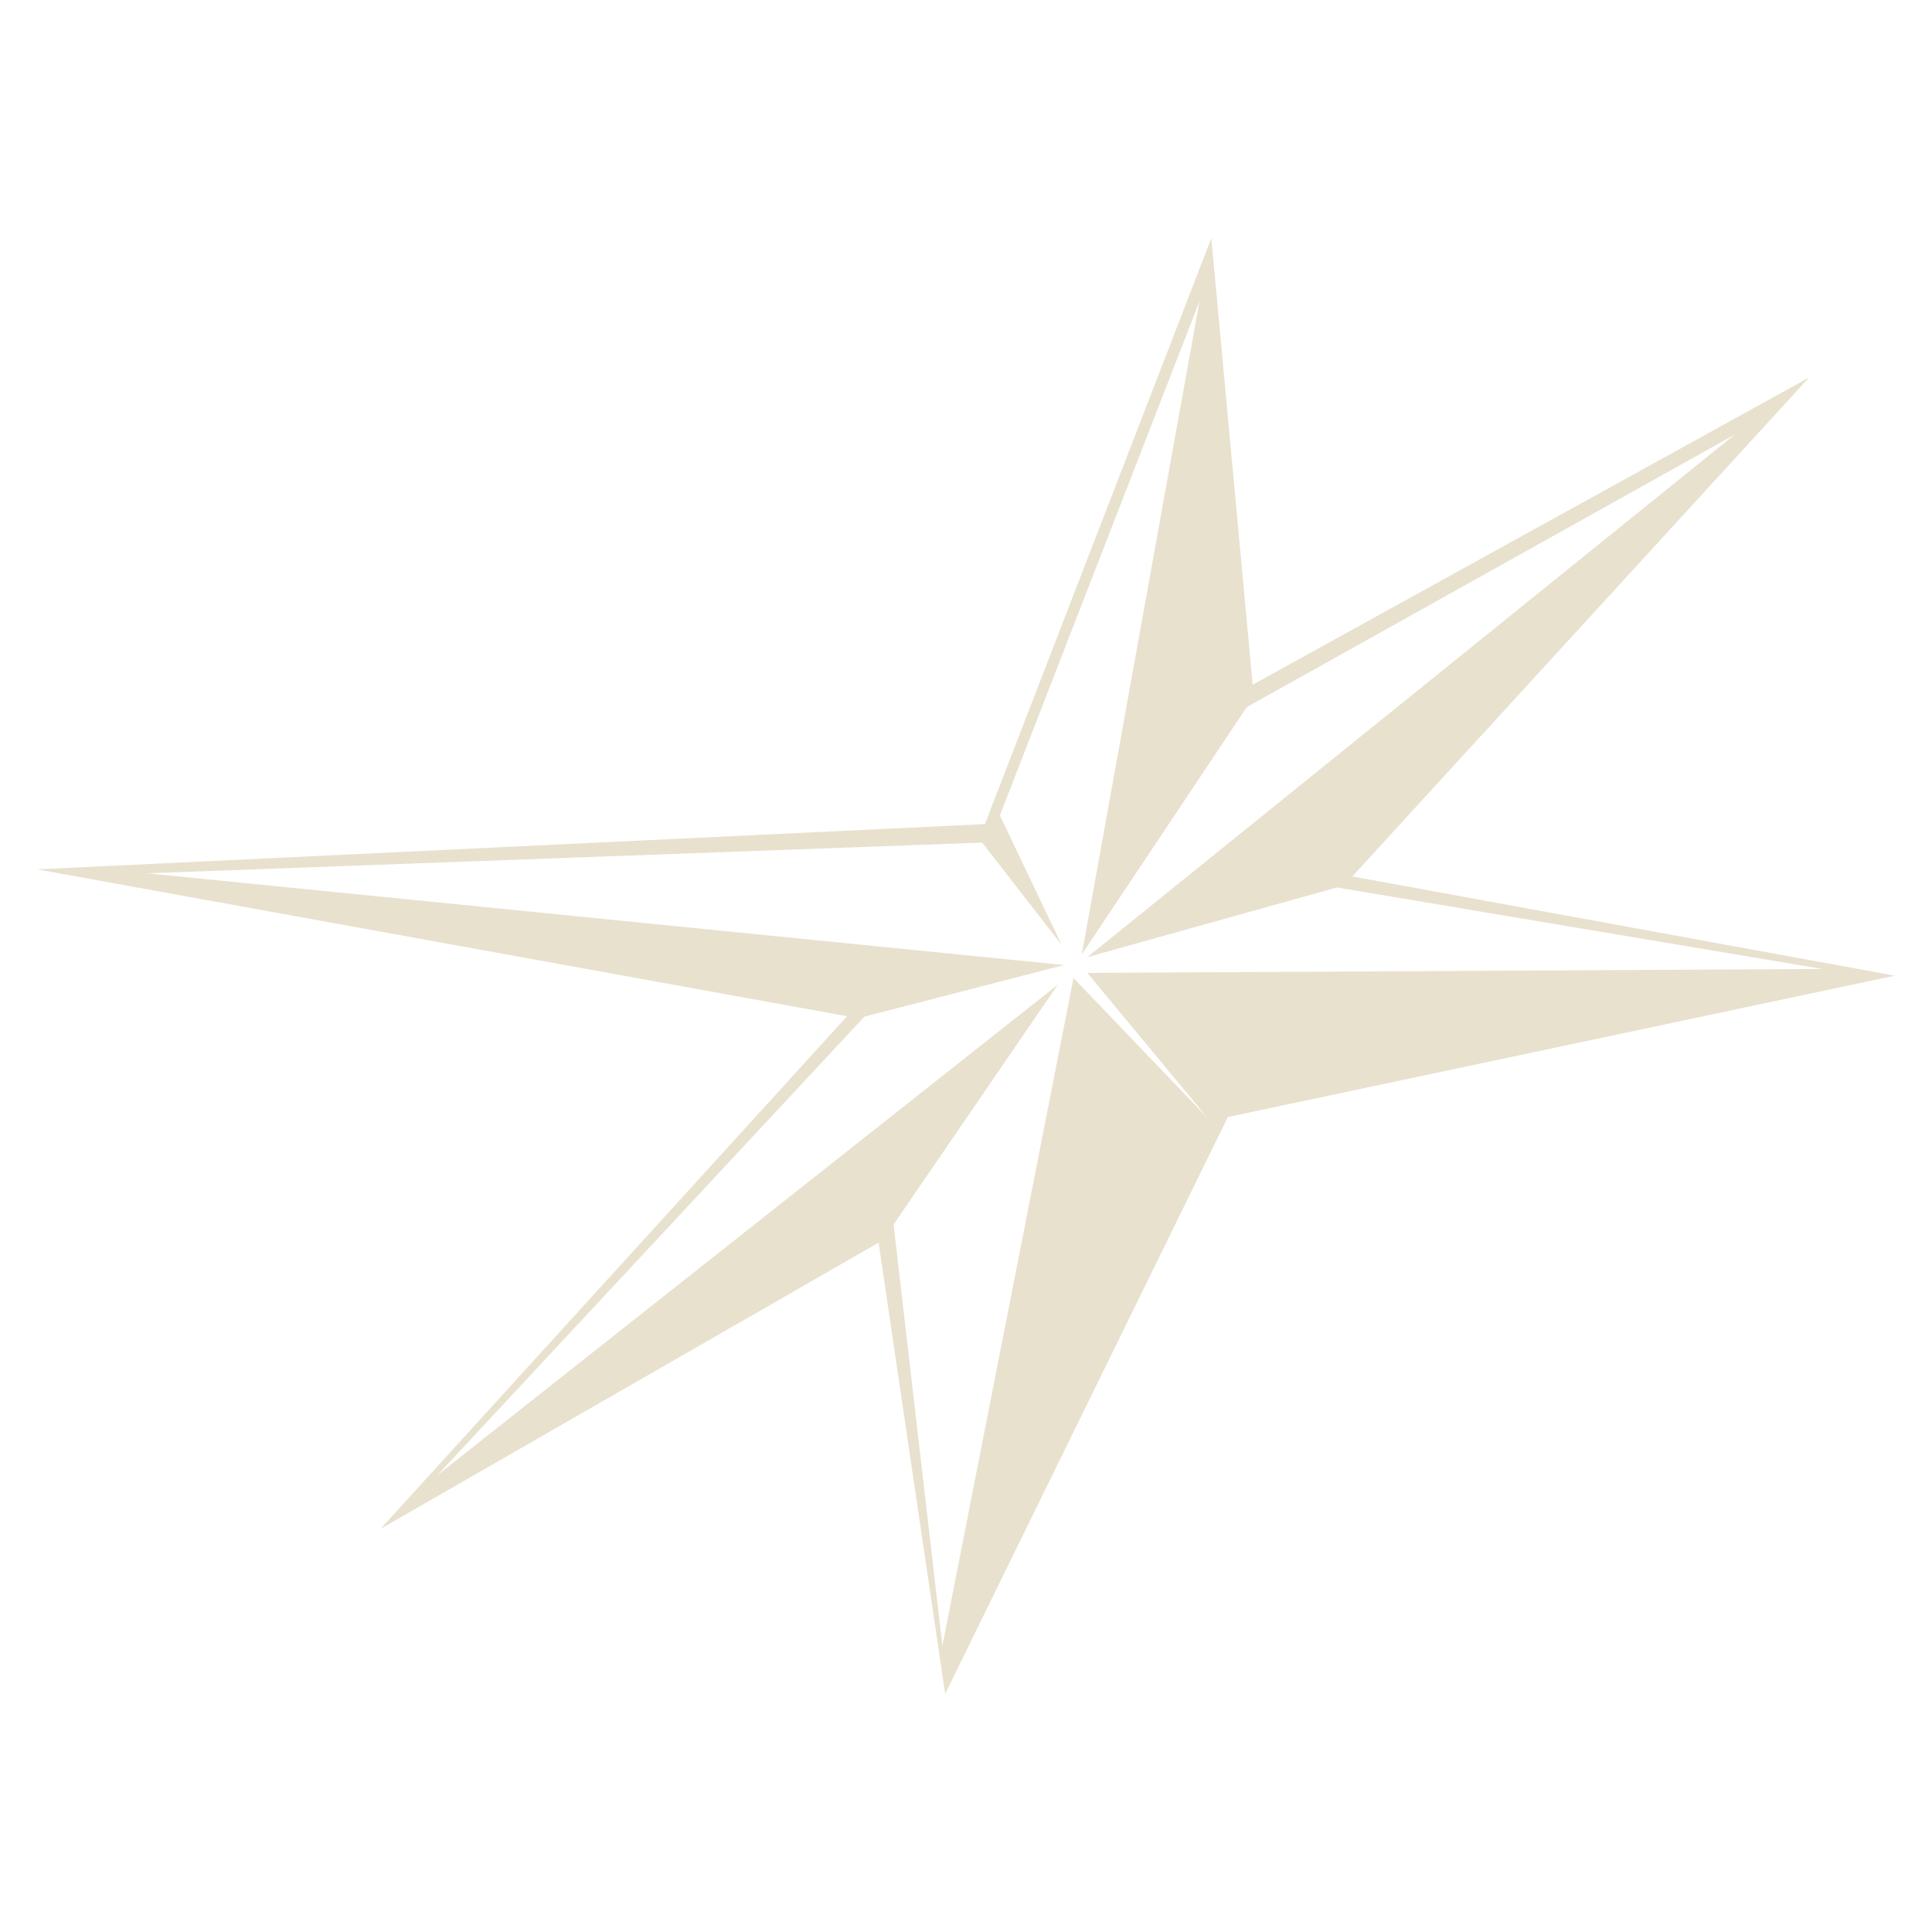
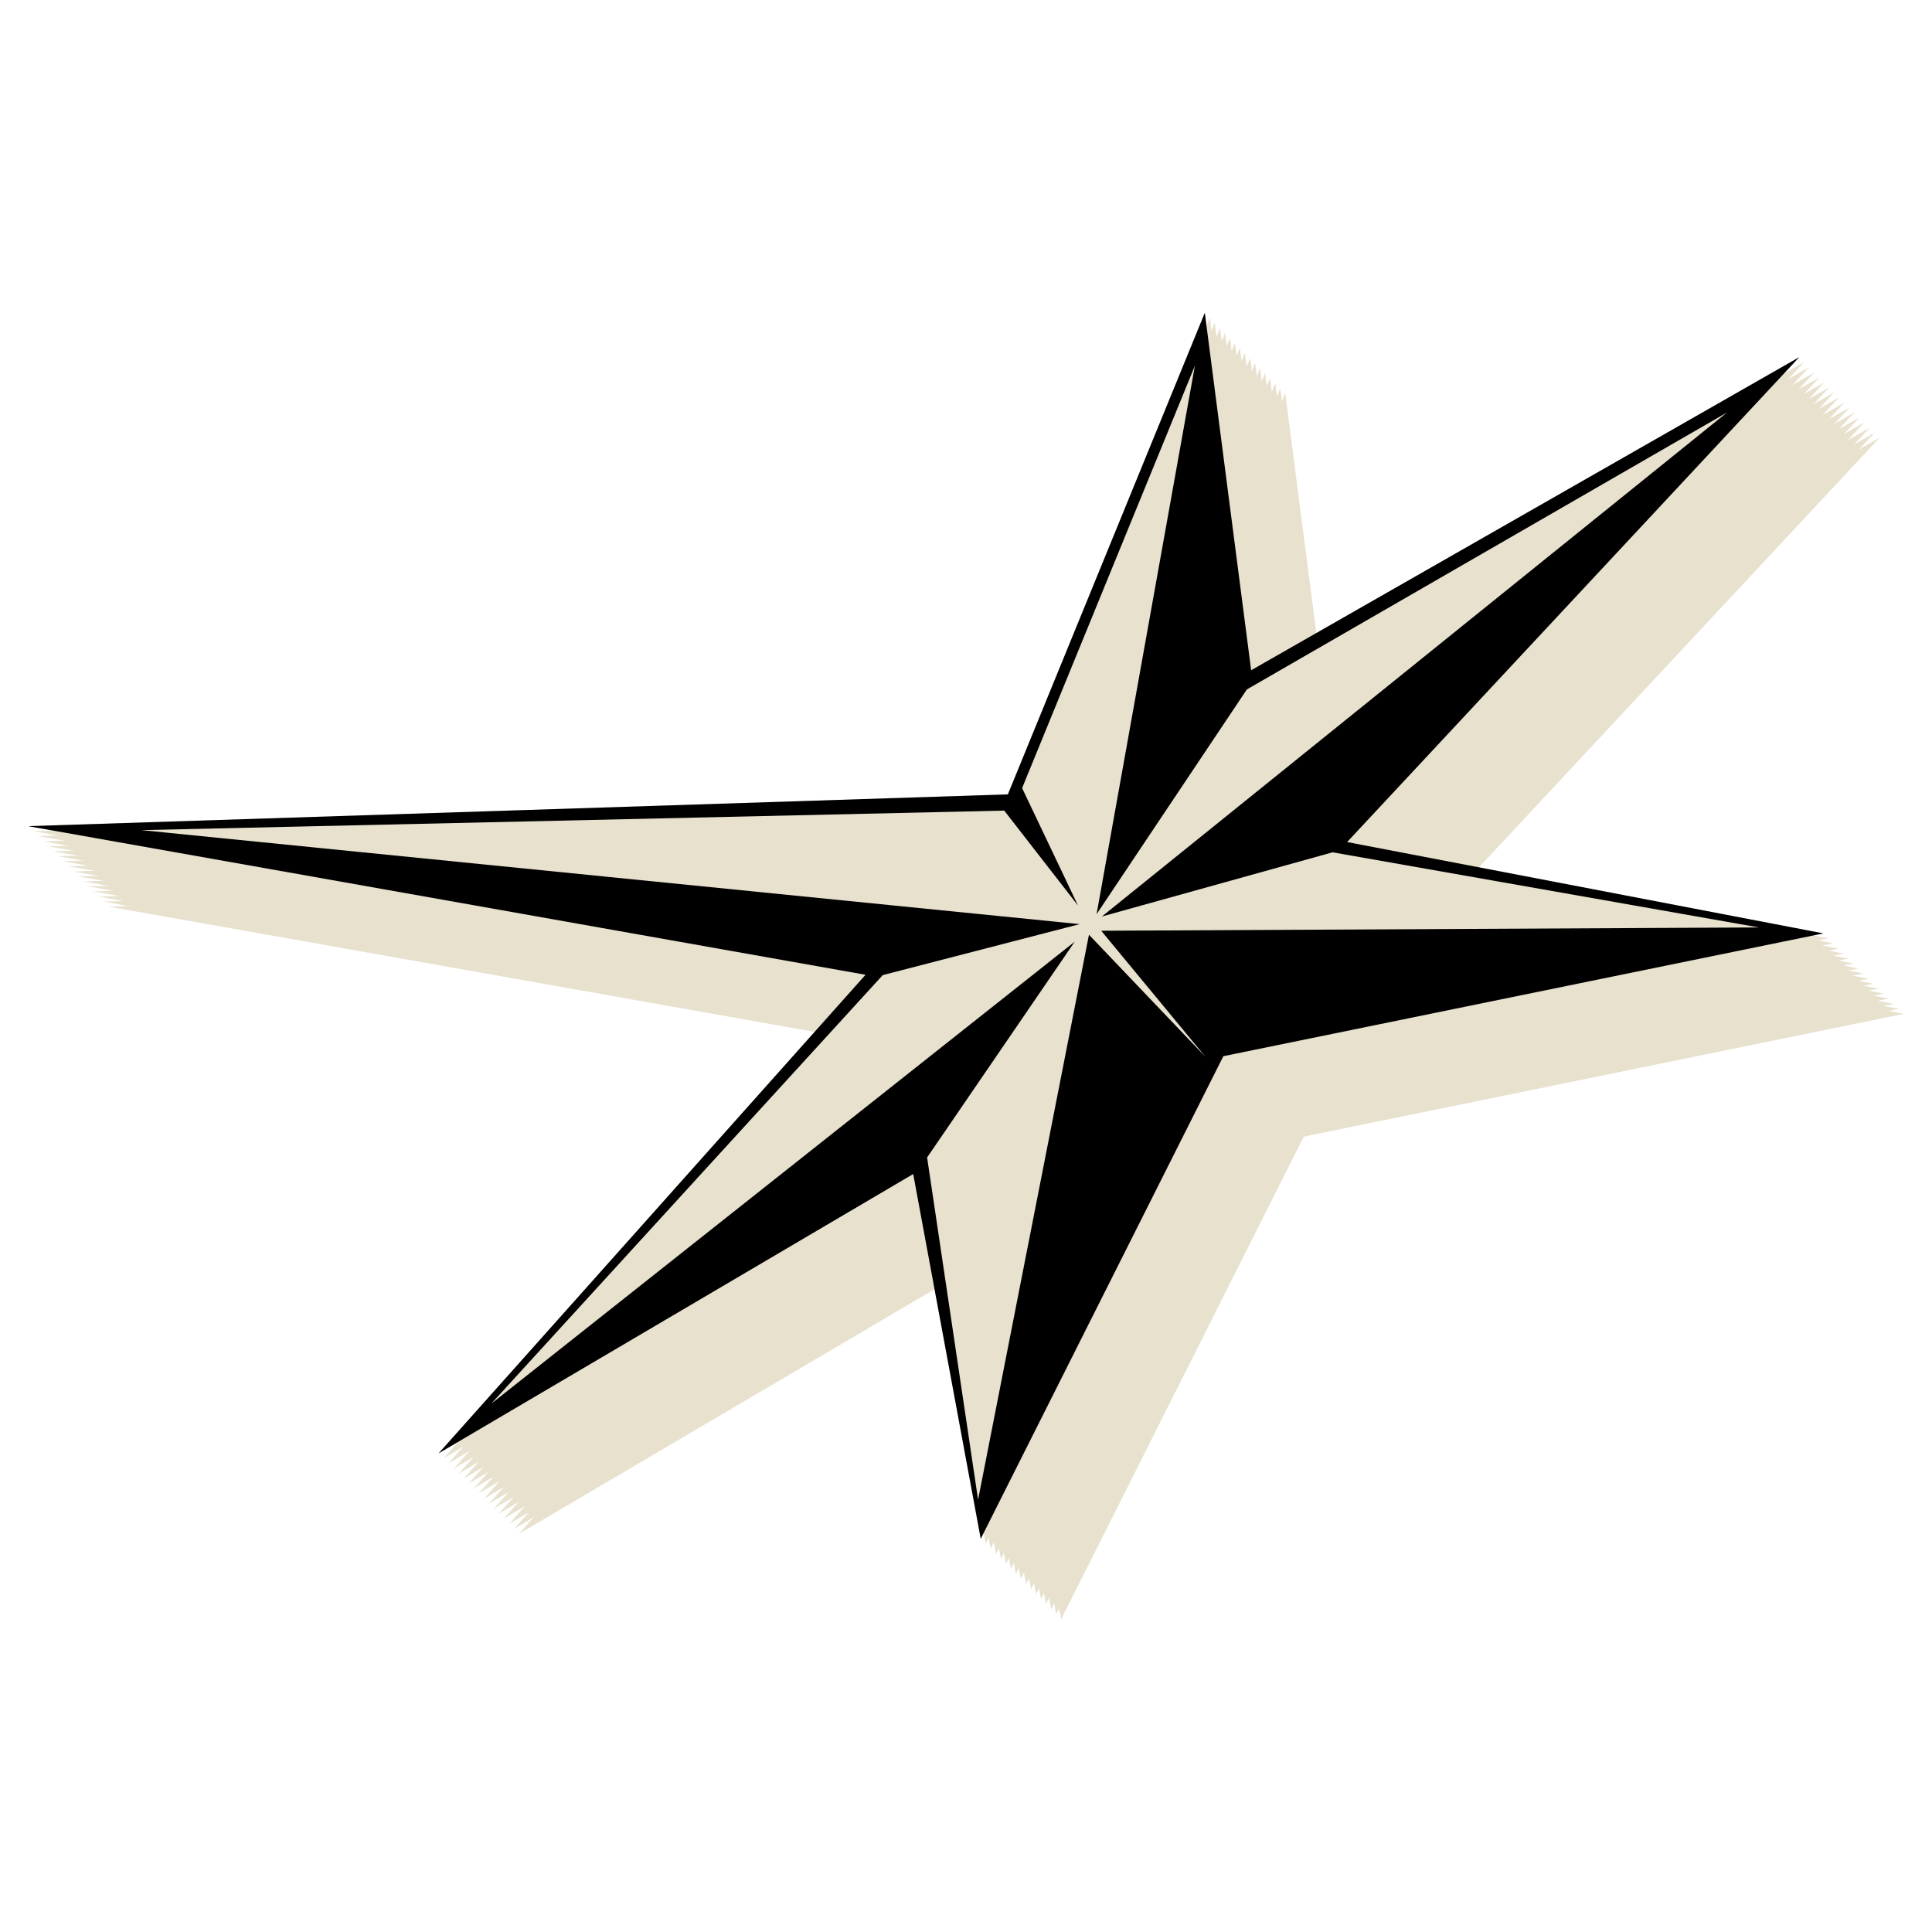
- <svg xmlns="http://www.w3.org/2000/svg" viewBox="458.36 372.51 490.67 490.67" width="491" height="491">
-   <path d="M 917.8,468.4 L 776.5,546.4 L 766,433 L 708.5,581.8 L 467.8,593.3 L 673.5,630.6 L 555,760.8 L 681.5,688.1 L 698.4,802.7 L 770.2,656.2 L 939.6,620.3 L 801.8,595.1 Z M 898.9,482.9 L 734.5,615.6 L 797.9,597.9 L 921.2,618.6 L 734.5,619.6 L 765.1,656.5 L 731,620.9 L 697.7,790.5 L 685.3,683.5 L 727,622.6 L 569.4,747.2 L 677.9,630.7 L 728.6,617.6 L 495.7,594.3 L 707.8,586.5 L 728,612.5 L 712.3,579.6 L 763,449 L 733.1,614.9 L 775,552.1 Z" fill="#e8e1ce" fill-rule="evenodd" clip-rule="evenodd" />
+ <svg xmlns="http://www.w3.org/2000/svg" viewBox="402.0 338.5 583.7 583.7" width="512" height="512">
+   <path d="M 969.9,470.7 L 804.3,565.3 L 790.3,457.3 L 730.8,602.8 L 434.8,612.4 L 687.8,657.3 L 558.8,801.9 L 702.2,717.5 L 722.6,827.7 L 795.9,681.9 L 977.2,644.8 L 833.3,617.2 Z" fill="#e8e1ce" />
+   <path d="M 968.4,469.2 L 802.8,563.8 L 788.8,455.8 L 729.3,601.3 L 433.3,610.9 L 686.3,655.8 L 557.3,800.4 L 700.7,716.0 L 721.1,826.2 L 794.4,680.4 L 975.7,643.3 L 831.8,615.7 Z" fill="#e8e1ce" />
+   <path d="M 966.9,467.7 L 801.3,562.3 L 787.3,454.3 L 727.8,599.8 L 431.8,609.4 L 684.8,654.3 L 555.8,798.9 L 699.2,714.5 L 719.6,824.7 L 792.9,678.9 L 974.2,641.8 L 830.3,614.2 Z" fill="#e8e1ce" />
+   <path d="M 965.3,466.1 L 799.7,560.7 L 785.7,452.7 L 726.2,598.2 L 430.2,607.8 L 683.2,652.7 L 554.2,797.3 L 697.6,712.9 L 718.0,823.1 L 791.3,677.3 L 972.6,640.2 L 828.7,612.6 Z" fill="#e8e1ce" />
+   <path d="M 963.8,464.6 L 798.2,559.2 L 784.2,451.2 L 724.7,596.7 L 428.7,606.3 L 681.7,651.2 L 552.7,795.8 L 696.1,711.4 L 716.5,821.6 L 789.8,675.8 L 971.1,638.7 L 827.2,611.1 Z" fill="#e8e1ce" />
+   <path d="M 962.3,463.1 L 796.7,557.7 L 782.7,449.7 L 723.2,595.2 L 427.2,604.8 L 680.2,649.7 L 551.2,794.3 L 694.6,709.9 L 715.0,820.1 L 788.3,674.3 L 969.6,637.2 L 825.7,609.6 Z" fill="#e8e1ce" />
+   <path d="M 960.8,461.6 L 795.2,556.2 L 781.2,448.2 L 721.7,593.7 L 425.7,603.3 L 678.7,648.2 L 549.7,792.8 L 693.1,708.4 L 713.5,818.6 L 786.8,672.8 L 968.1,635.7 L 824.2,608.1 Z" fill="#e8e1ce" />
+   <path d="M 959.3,460.1 L 793.7,554.7 L 779.7,446.7 L 720.2,592.2 L 424.2,601.8 L 677.2,646.7 L 548.2,791.3 L 691.6,706.9 L 712.0,817.1 L 785.3,671.3 L 966.6,634.2 L 822.7,606.6 Z" fill="#e8e1ce" />
+   <path d="M 957.7,458.5 L 792.1,553.1 L 778.1,445.1 L 718.6,590.6 L 422.6,600.2 L 675.6,645.1 L 546.6,789.7 L 690.0,705.3 L 710.4,815.5 L 783.7,669.7 L 965.0,632.6 L 821.1,605.0 Z" fill="#e8e1ce" />
+   <path d="M 956.2,457.0 L 790.6,551.6 L 776.6,443.6 L 717.1,589.1 L 421.1,598.7 L 674.1,643.6 L 545.1,788.2 L 688.5,703.8 L 708.9,814.0 L 782.2,668.2 L 963.5,631.1 L 819.6,603.5 Z" fill="#e8e1ce" />
+   <path d="M 954.7,455.5 L 789.1,550.1 L 775.1,442.1 L 715.6,587.6 L 419.6,597.2 L 672.6,642.1 L 543.6,786.7 L 687.0,702.3 L 707.4,812.5 L 780.7,666.7 L 962.0,629.6 L 818.1,602.0 Z" fill="#e8e1ce" />
+   <path d="M 953.2,454.0 L 787.6,548.6 L 773.6,440.6 L 714.1,586.1 L 418.1,595.7 L 671.1,640.6 L 542.1,785.2 L 685.5,700.8 L 705.9,811.0 L 779.2,665.2 L 960.5,628.1 L 816.6,600.5 Z" fill="#e8e1ce" />
+   <path d="M 951.7,452.5 L 786.1,547.1 L 772.1,439.1 L 712.6,584.6 L 416.6,594.2 L 669.6,639.1 L 540.6,783.7 L 684.0,699.3 L 704.4,809.5 L 777.7,663.7 L 959.0,626.6 L 815.1,599.0 Z" fill="#e8e1ce" />
+   <path d="M 950.2,451.0 L 784.6,545.6 L 770.6,437.6 L 711.1,583.1 L 415.1,592.7 L 668.1,637.6 L 539.1,782.2 L 682.5,697.8 L 702.9,808.0 L 776.2,662.2 L 957.5,625.1 L 813.6,597.5 Z" fill="#e8e1ce" />
+   <path d="M 948.6,449.4 L 783.0,544.0 L 769.0,436.0 L 709.5,581.5 L 413.5,591.1 L 666.5,636.0 L 537.5,780.6 L 680.9,696.2 L 701.3,806.4 L 774.6,660.6 L 955.9,623.5 L 812.0,595.9 Z" fill="#e8e1ce" />
+   <path d="M 947.1,447.9 L 781.5,542.5 L 767.5,434.5 L 708.0,580.0 L 412.0,589.6 L 665.0,634.5 L 536.0,779.1 L 679.4,694.7 L 699.8,804.9 L 773.1,659.1 L 954.4,622.0 L 810.5,594.4 Z" fill="#e8e1ce" />
+   <path d="M 945.6,446.4 L 780.0,541.0 L 766.0,433.0 L 706.5,578.5 L 410.5,588.1 L 663.5,633.0 L 534.5,777.6 L 677.9,693.2 L 698.3,803.4 L 771.6,657.6 L 952.9,620.5 L 809.0,592.9 Z" fill="#e8e1ce" />
+   <path d="M 945.6,446.4 L 780.0,541.0 L 766.0,433.0 L 706.5,578.5 L 410.5,588.1 L 663.5,633.0 L 534.5,777.6 L 677.9,693.2 L 698.3,803.4 L 771.6,657.6 L 952.9,620.5 L 809.0,592.9 Z M 923.8,463.1 L 734.9,615.4 L 804.6,596.0 L 933.4,618.7 L 734.7,619.7 L 766.2,657.8 L 731.0,620.9 L 697.5,791.6 L 682.1,688.2 L 726.7,623.0 L 550.4,762.6 L 668.7,633.1 L 728.2,617.7 L 444.7,589.3 L 705.4,583.4 L 727.7,612.1 L 710.8,576.6 L 763.0,449.0 L 733.3,614.7 L 778.7,546.8 Z" fill="#000000" fill-rule="evenodd" />
</svg>
